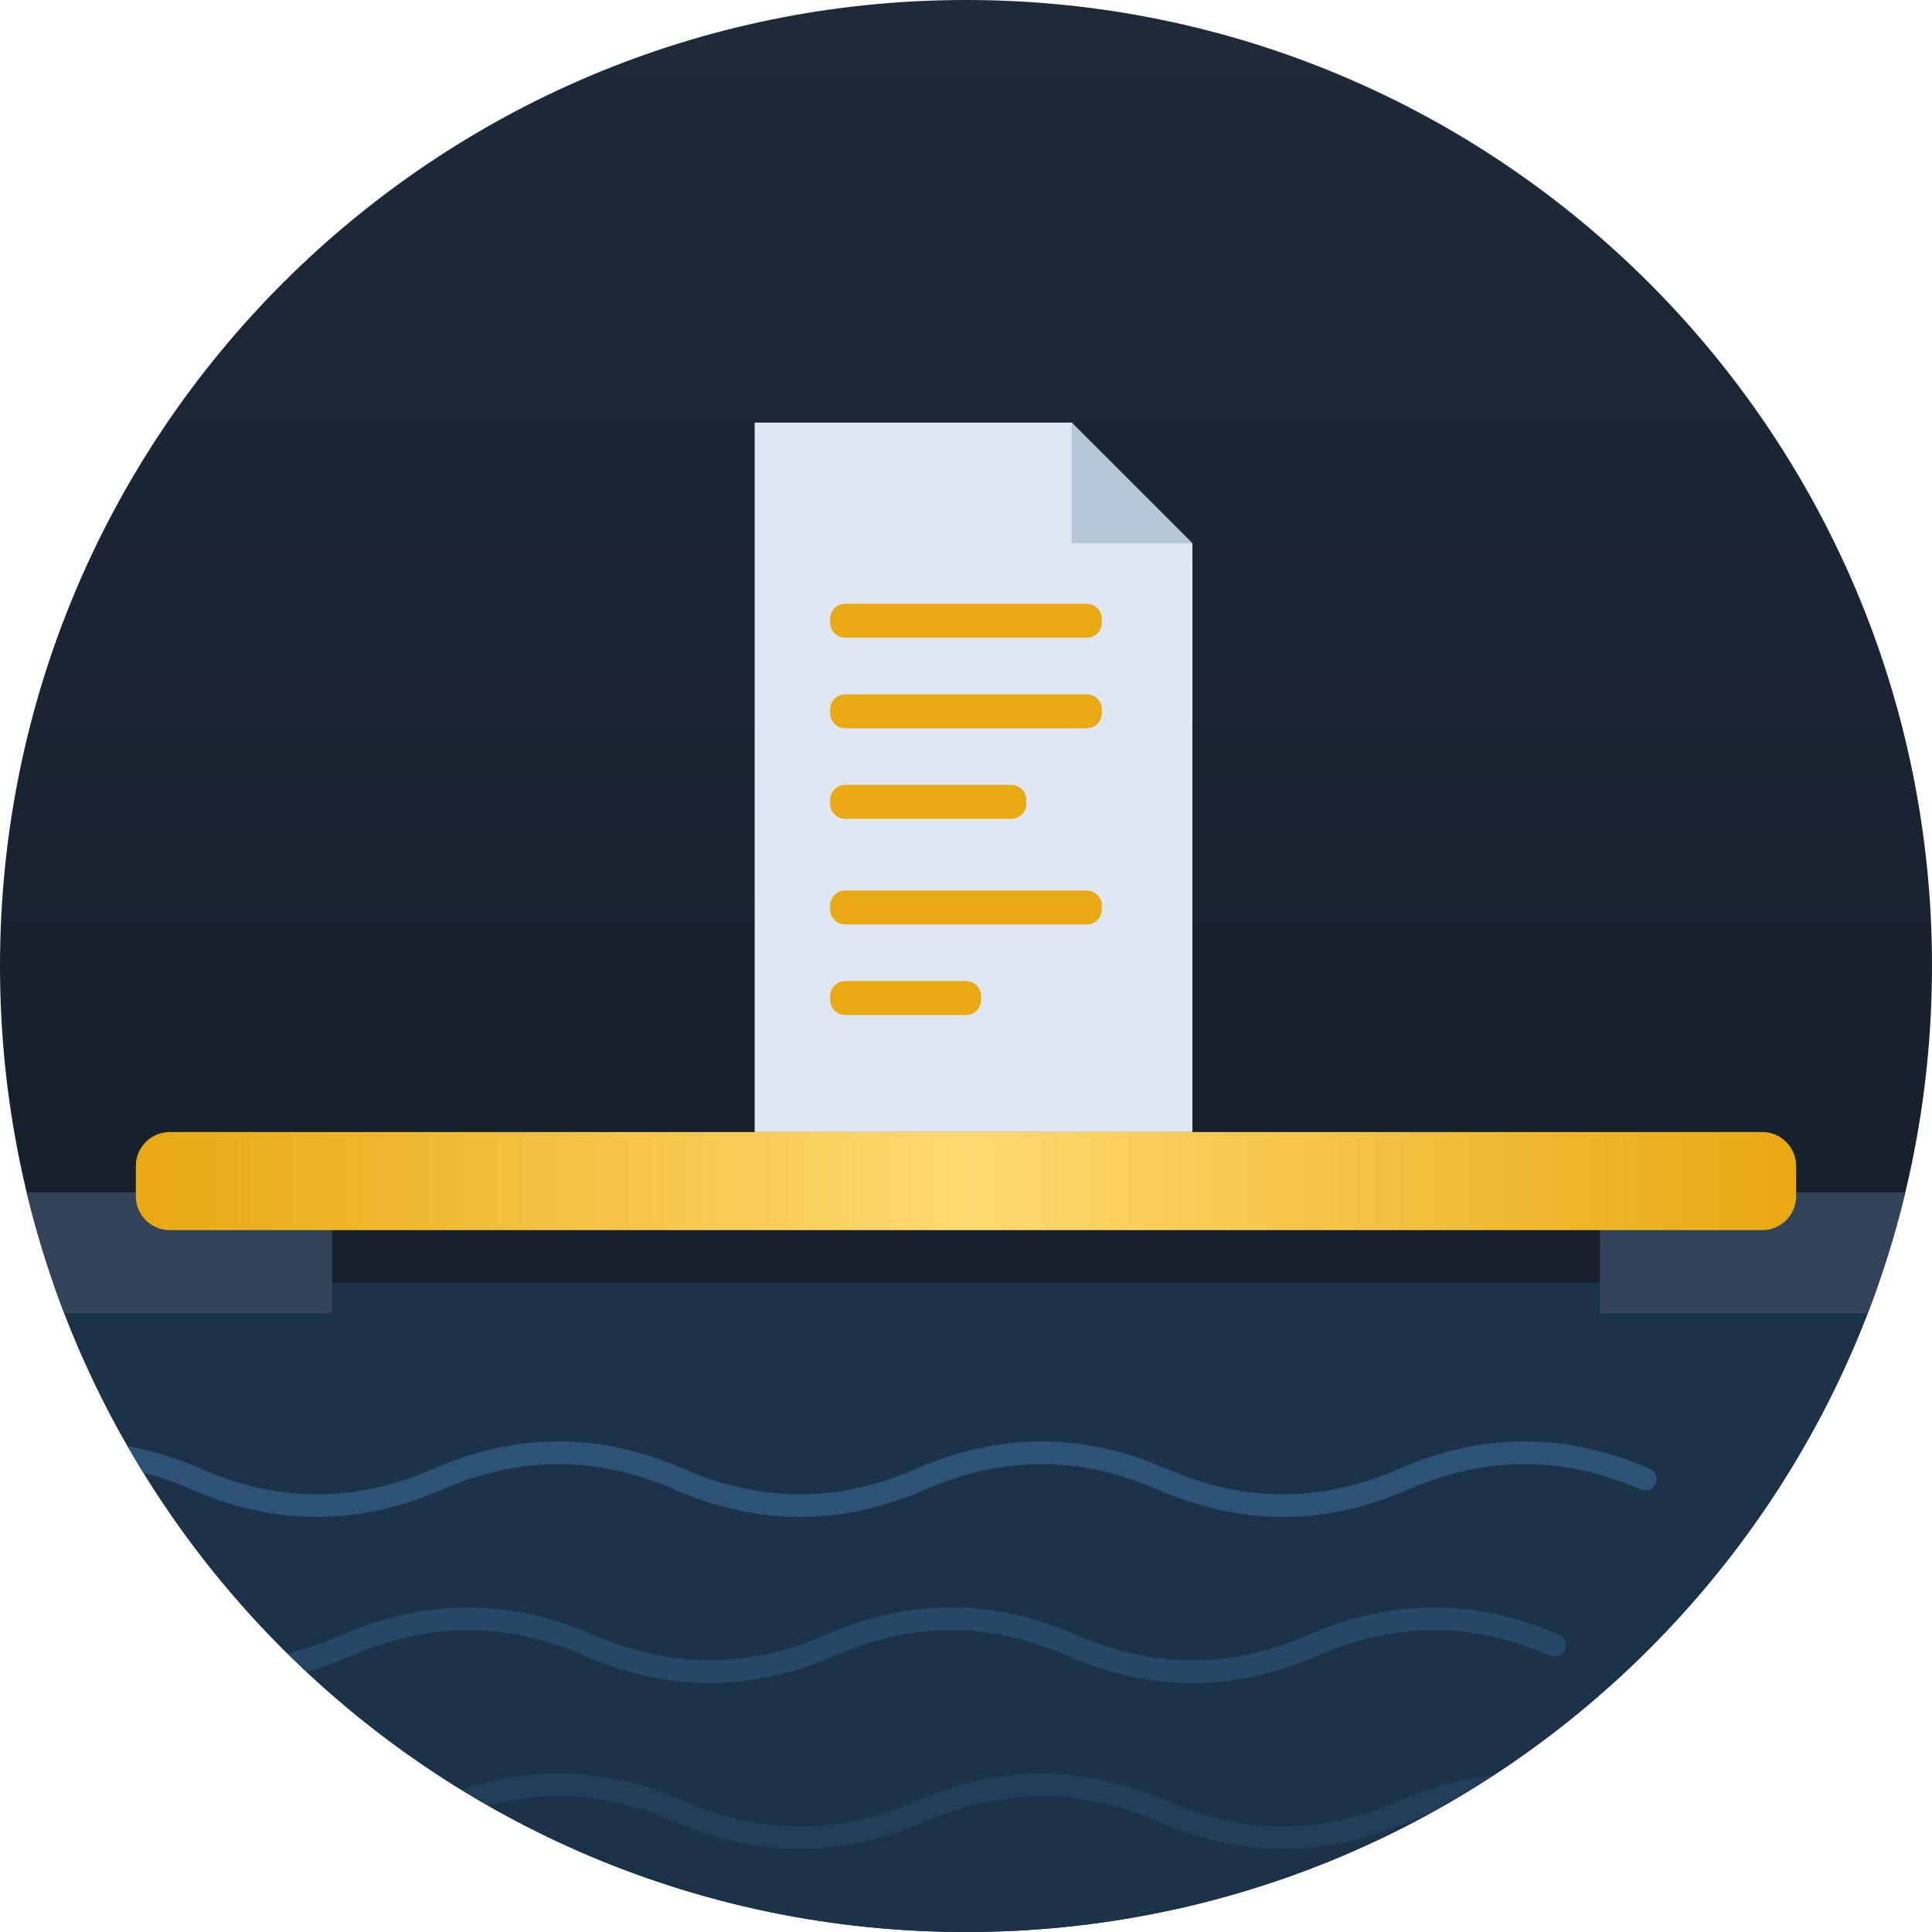
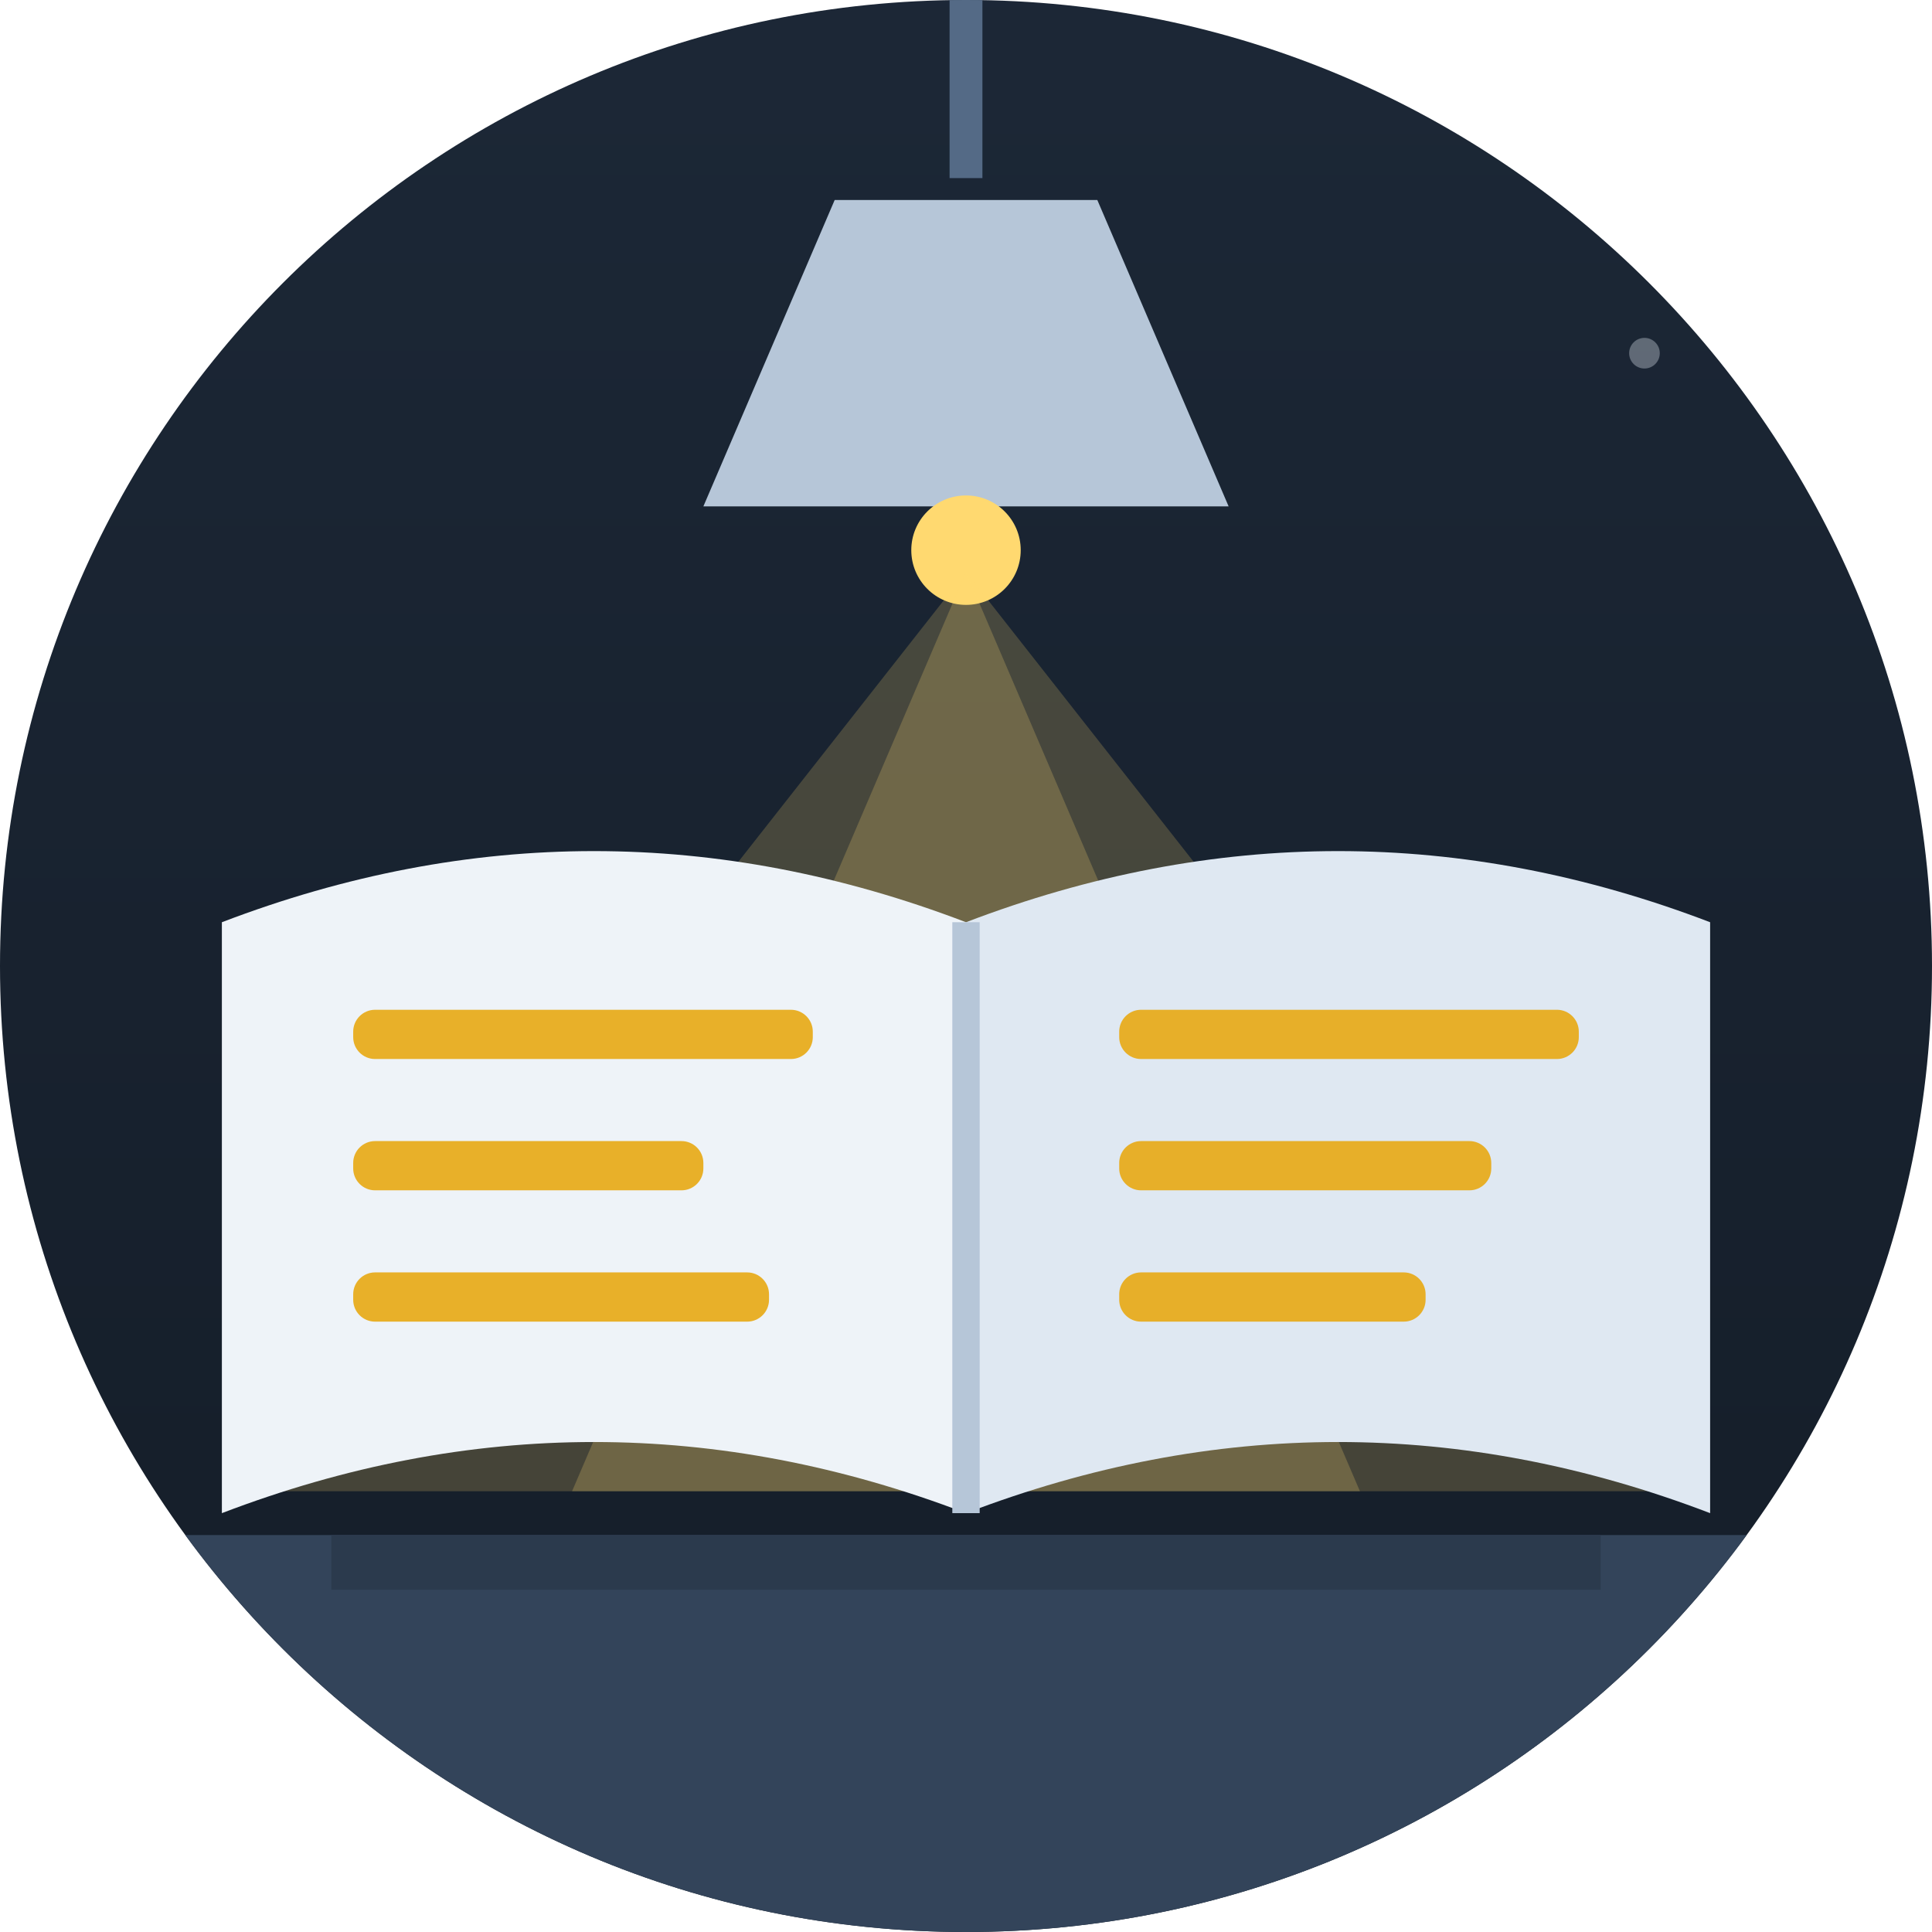
- <svg xmlns="http://www.w3.org/2000/svg" viewBox="0 0 256 256" width="256" height="256" role="img" aria-label="Markdown Preview Style — a page of comfortable type set on the golden deck">
+ <svg xmlns="http://www.w3.org/2000/svg" viewBox="0 0 256 256" width="256" height="256" role="img" aria-label="Markdown Preview Style — a pendant lamp hangs over an open page, warm light on comfortable type">
  <defs>
    <linearGradient id="sky" x1="0" y1="0" x2="0" y2="1">
      <stop offset="0" stop-color="#1e2a3a" />
      <stop offset="1" stop-color="#121a24" />
-     </linearGradient>
-     <linearGradient id="span" x1="0" y1="0" x2="1" y2="0">
-       <stop offset="0" stop-color="#e8a913" />
-       <stop offset="0.5" stop-color="#ffd970" />
-       <stop offset="1" stop-color="#e8a913" />
    </linearGradient>
    <clipPath id="round">
      <circle cx="128" cy="128" r="128" />
    </clipPath>
  </defs>
  <g clip-path="url(#round)">
-     <rect width="256" height="256" fill="url(#sky)" />
-     <rect y="170" width="256" height="86" fill="#1b3348" />
-     <g fill="none" stroke="#33608a" stroke-width="3" stroke-linecap="round">
-       <path d="M-6 196 q16 -7 32 0 t32 0 t32 0 t32 0 t32 0 t32 0 t32 0" opacity="0.7" />
-       <path d="M-18 218 q16 -7 32 0 t32 0 t32 0 t32 0 t32 0 t32 0 t32 0" opacity="0.45" />
-       <path d="M-6 240 q16 -7 32 0 t32 0 t32 0 t32 0 t32 0 t32 0 t32 0" opacity="0.25" />
+     <g transform="translate(-57.6 -57.6) scale(1.45)">
+       <rect width="256" height="256" fill="url(#sky)" />
+       <g fill="#dfe8f2">
+         <circle cx="34" cy="38" r="2" opacity="0.6" />
+         <circle cx="216" cy="34" r="1.8" opacity="0.5" />
+         <circle cx="190" cy="72" r="1.4" opacity="0.35" />
+       </g>
+       <line x1="128" y1="0" x2="128" y2="56" stroke="#546a86" stroke-width="3" />
+       <path d="M104 86 L152 86 L140 58 L116 58 Z" fill="#b6c6d8" />
+       <circle cx="128" cy="90" r="5" fill="#ffd970" />
+       <polygon points="128,92 62,176 194,176" fill="#ffd970" opacity="0.2" />
+       <polygon points="128,92 92,176 164,176" fill="#ffd970" opacity="0.22" />
+       <path d="M128 124 q-34 -13 -68 0 v54 q34 -13 68 0 z" fill="#eef3f8" />
+       <path d="M128 124 q34 -13 68 0 v54 q-34 -13 -68 0 z" fill="#dfe8f2" />
+       <line x1="128" y1="124" x2="128" y2="178" stroke="#b6c6d8" stroke-width="2.5" />
+       <g fill="#e8a913" opacity="0.9">
+         <rect x="72" y="132" width="42" height="4.5" rx="2" />
+         <rect x="72" y="144" width="32" height="4.5" rx="2" />
+         <rect x="72" y="156" width="38" height="4.5" rx="2" />
+         <rect x="142" y="132" width="42" height="4.5" rx="2" />
+         <rect x="142" y="144" width="34" height="4.5" rx="2" />
+         <rect x="142" y="156" width="28" height="4.5" rx="2" />
+       </g>
+       <rect y="180" width="256" height="76" fill="#33445a" />
+       <rect x="70" y="180" width="116" height="5" fill="#2b3a4d" />
    </g>
-     <path d="M-4 158 H44 v16 H-4 Z" fill="#33445a" />
-     <path d="M212 158 H260 v16 H212 Z" fill="#33445a" />
-     <path d="M100 56 h42 l16 16 v78 h-58 z" fill="#dfe8f2" />
-     <polygon points="142,56 142,72 158,72" fill="#b6c6d8" />
-     <g fill="#e8a913">
-       <rect x="110" y="80" width="36" height="4.5" rx="2" />
-       <rect x="110" y="92" width="36" height="4.5" rx="2" />
-       <rect x="110" y="104" width="26" height="4.5" rx="2" />
-       <rect x="110" y="118" width="36" height="4.5" rx="2" />
-       <rect x="110" y="130" width="20" height="4.5" rx="2" />
-     </g>
-     <rect x="18" y="150" width="220" height="13" rx="4.5" fill="url(#span)" />
  </g>
</svg>
